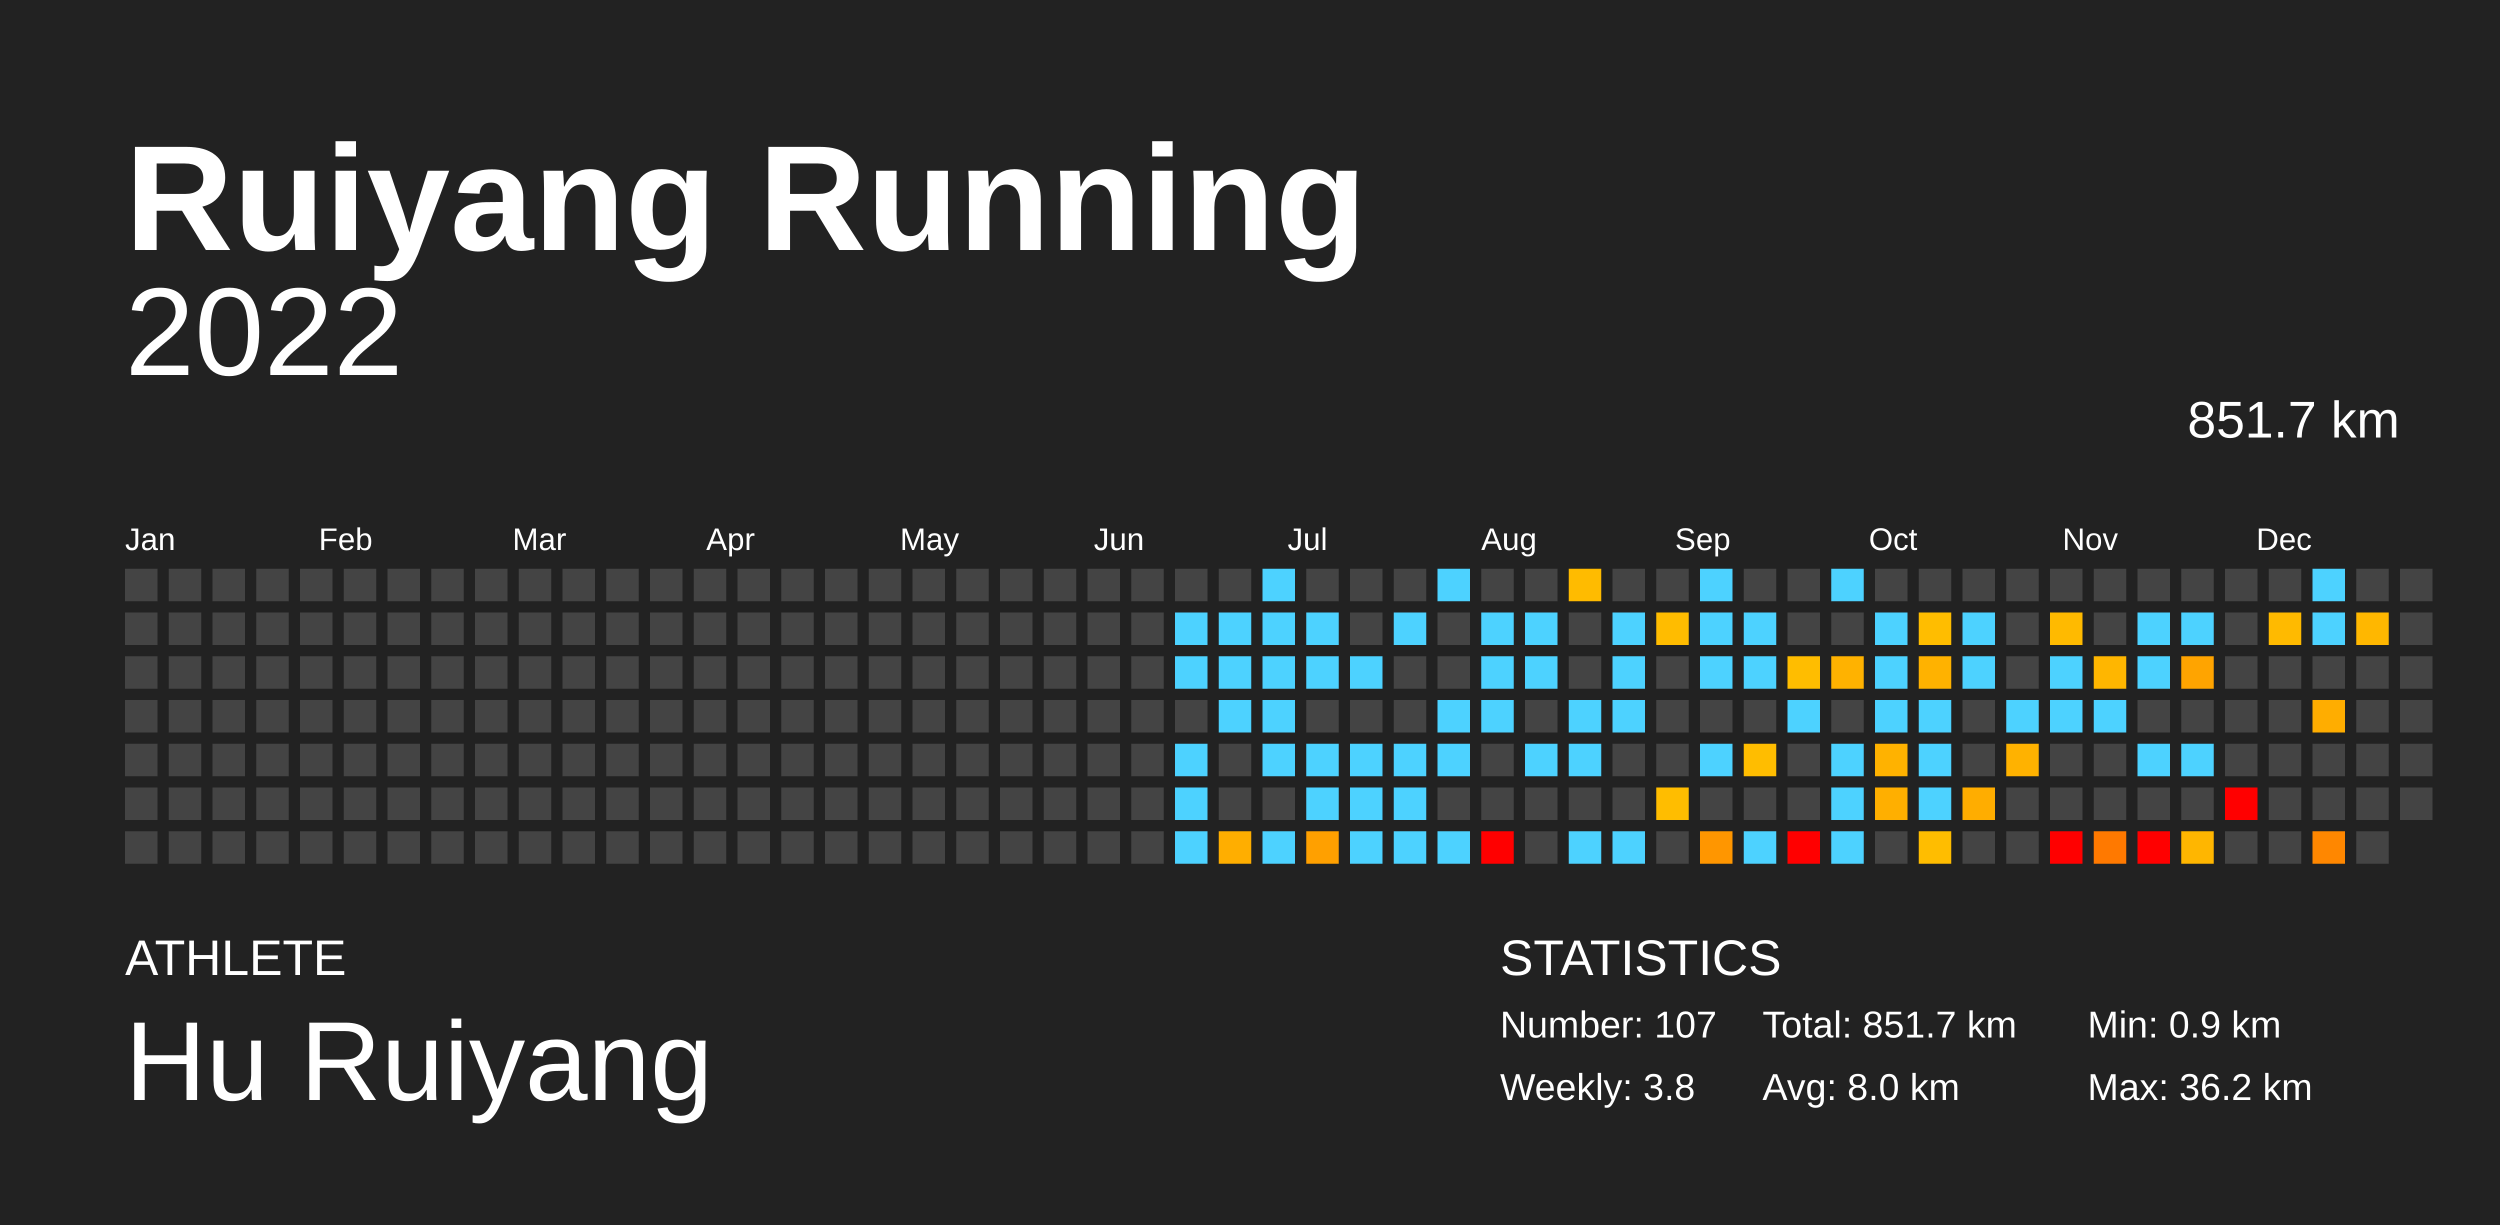
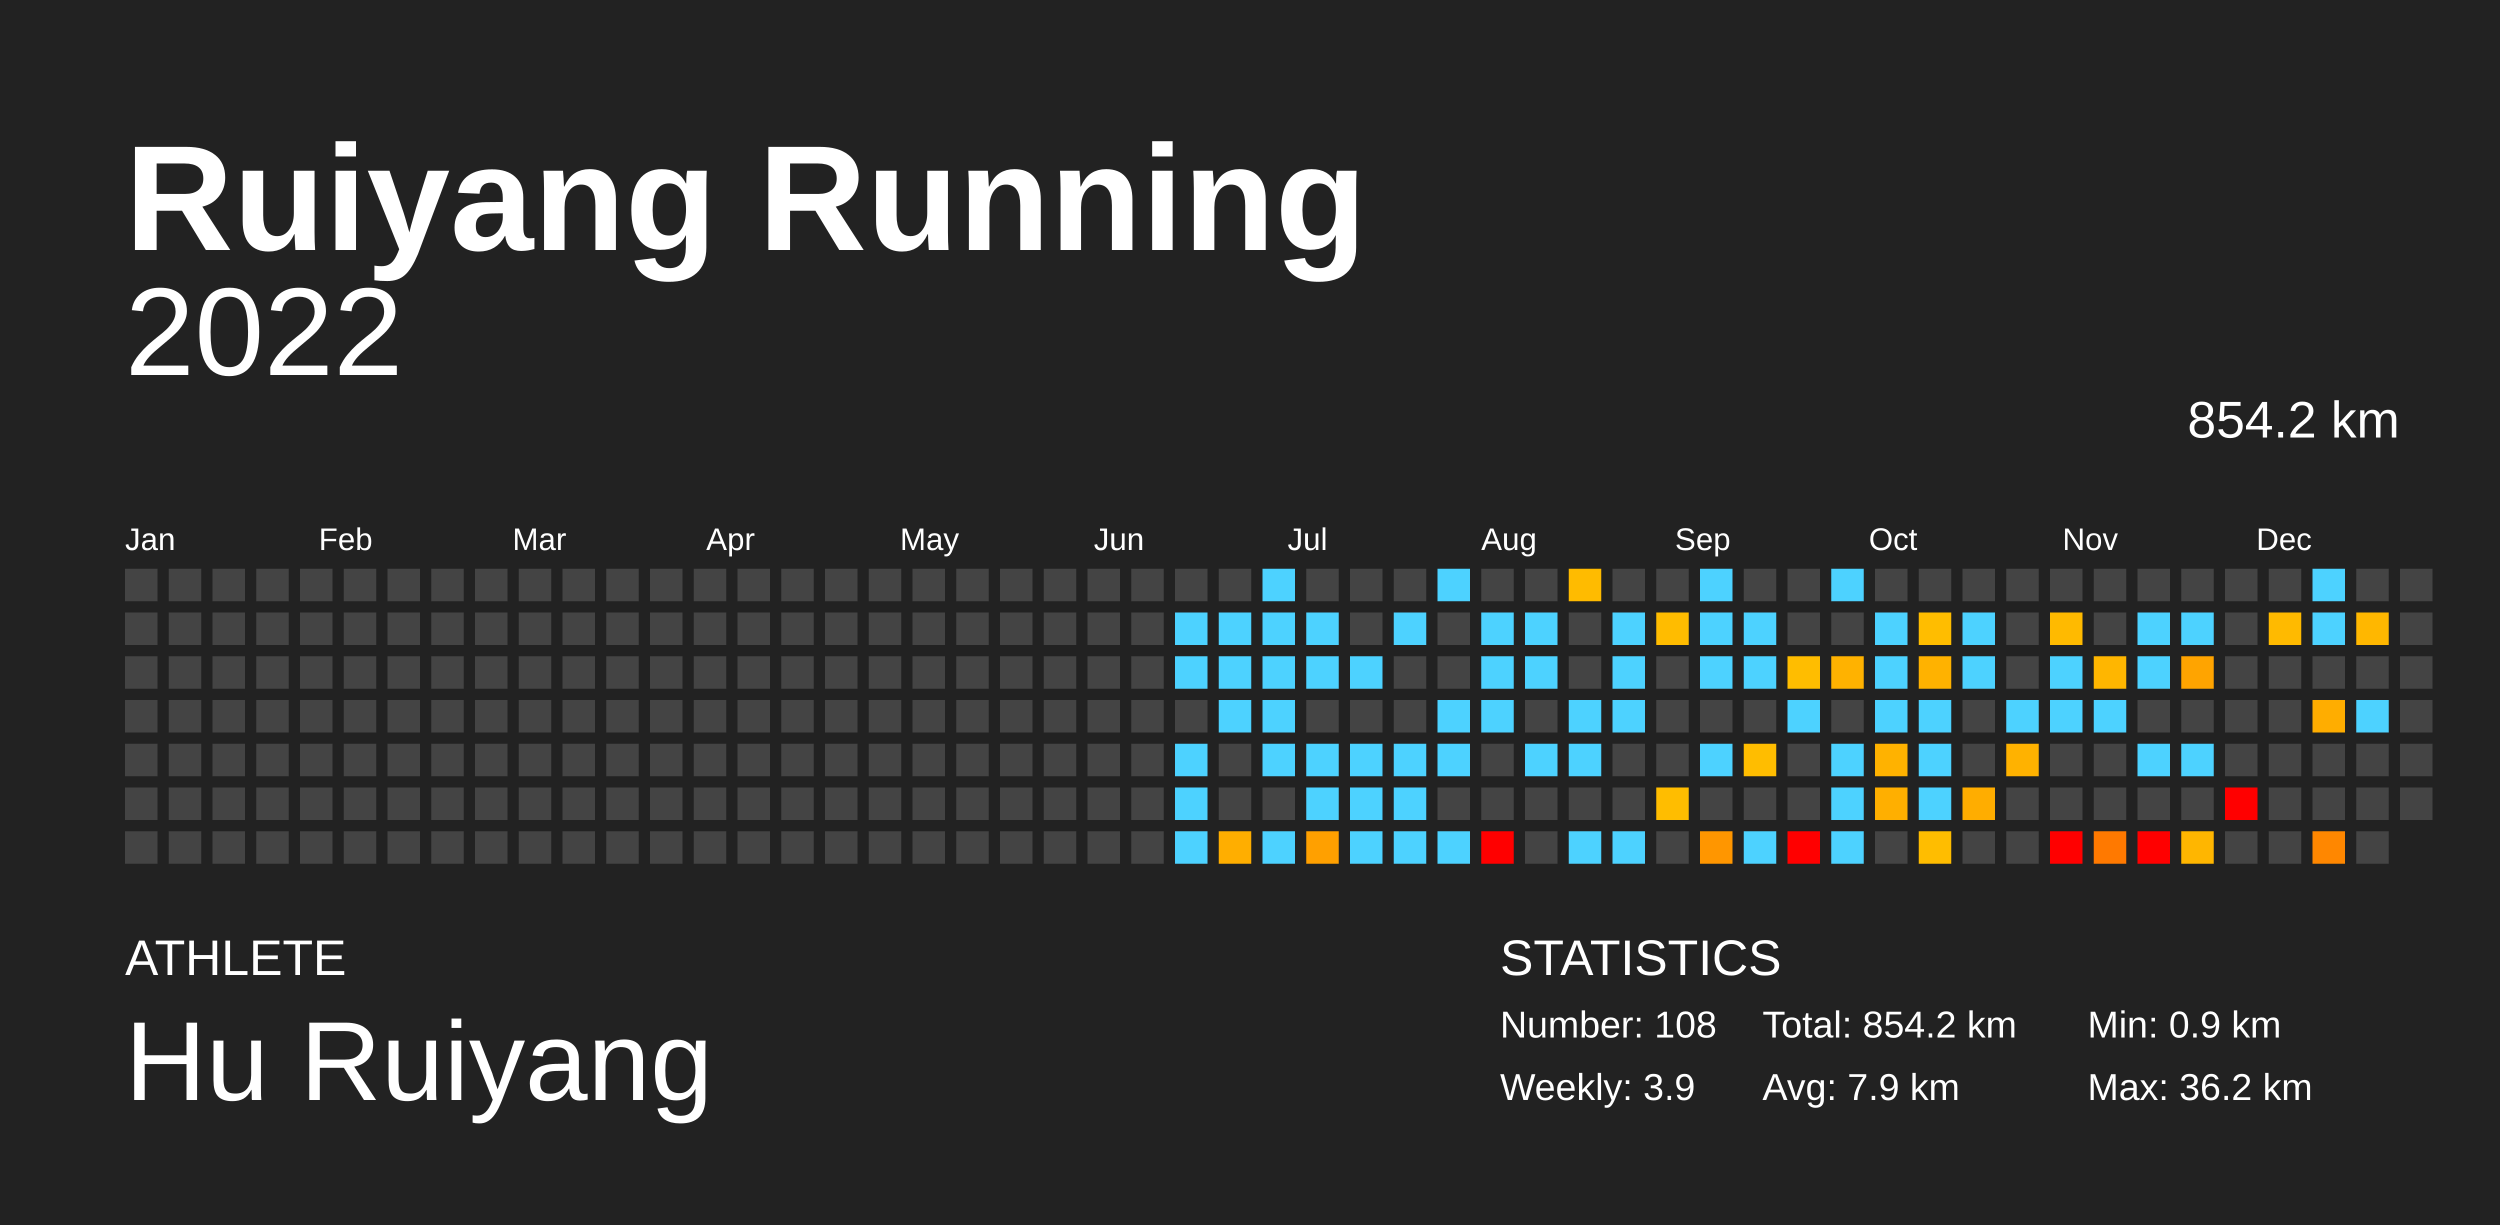
<svg xmlns="http://www.w3.org/2000/svg" baseProfile="full" height="98mm" version="1.1" viewBox="0,0,200,98" width="200mm">
  <defs />
  <rect fill="#222222" height="98" width="200" x="0" y="0" />
  <text fill="#FFFFFF" style="font-size:12px; font-family:Arial; font-weight:bold;" x="10" y="20">Ruiyang Running</text>
  <text fill="#FFFFFF" style="font-size:4px; font-family:Arial" x="10" y="78">ATHLETE</text>
  <text fill="#FFFFFF" style="font-size:9px; font-family:Arial" x="10" y="88">Hu Ruiyang</text>
  <text fill="#FFFFFF" style="font-size:4px; font-family:Arial" x="120" y="78">STATISTICS</text>
-   <text fill="#FFFFFF" style="font-size:3px; font-family:Arial" x="120" y="83">Number: 107</text>
-   <text fill="#FFFFFF" style="font-size:3px; font-family:Arial" x="120" y="88">Weekly: 3.8</text>
-   <text fill="#FFFFFF" style="font-size:3px; font-family:Arial" x="141" y="83">Total: 851.7 km</text>
-   <text fill="#FFFFFF" style="font-size:3px; font-family:Arial" x="141" y="88">Avg: 8.0 km</text>
+   <text fill="#FFFFFF" style="font-size:3px; font-family:Arial" x="120" y="83">Number: 108</text>
+   <text fill="#FFFFFF" style="font-size:3px; font-family:Arial" x="120" y="88">Weekly: 3.9</text>
+   <text fill="#FFFFFF" style="font-size:3px; font-family:Arial" x="141" y="83">Total: 854.2 km</text>
+   <text fill="#FFFFFF" style="font-size:3px; font-family:Arial" x="141" y="88">Avg: 7.9 km</text>
  <text fill="#FFFFFF" style="font-size:3px; font-family:Arial" x="167" y="83">Min: 0.9 km</text>
  <text fill="#FFFFFF" style="font-size:3px; font-family:Arial" x="167" y="88">Max: 36.2 km</text>
  <text alignment-baseline="hanging" fill="#FFFFFF" style="font-size:10.0px; font-family:Arial;" x="10" y="30">2022</text>
-   <text alignment-baseline="hanging" fill="#FFFFFF" style="font-size:4.125px; font-family:Arial;" x="175" y="35">851.7 km</text>
+   <text alignment-baseline="hanging" fill="#FFFFFF" style="font-size:4.125px; font-family:Arial;" x="175" y="35">854.2 km</text>
  <text fill="#FFFFFF" style="font-size:2.5px; font-family:Arial" x="10.0" y="44">Jan</text>
  <text fill="#FFFFFF" style="font-size:2.5px; font-family:Arial" x="25.5" y="44">Feb</text>
  <text fill="#FFFFFF" style="font-size:2.5px; font-family:Arial" x="41.0" y="44">Mar</text>
  <text fill="#FFFFFF" style="font-size:2.5px; font-family:Arial" x="56.5" y="44">Apr</text>
  <text fill="#FFFFFF" style="font-size:2.5px; font-family:Arial" x="72.0" y="44">May</text>
  <text fill="#FFFFFF" style="font-size:2.5px; font-family:Arial" x="87.5" y="44">Jun</text>
  <text fill="#FFFFFF" style="font-size:2.5px; font-family:Arial" x="103.0" y="44">Jul</text>
  <text fill="#FFFFFF" style="font-size:2.5px; font-family:Arial" x="118.5" y="44">Aug</text>
  <text fill="#FFFFFF" style="font-size:2.5px; font-family:Arial" x="134.0" y="44">Sep</text>
  <text fill="#FFFFFF" style="font-size:2.5px; font-family:Arial" x="149.5" y="44">Oct</text>
  <text fill="#FFFFFF" style="font-size:2.5px; font-family:Arial" x="165.0" y="44">Nov</text>
  <text fill="#FFFFFF" style="font-size:2.5px; font-family:Arial" x="180.5" y="44">Dec</text>
  <rect fill="#444444" height="2.6" width="2.6" x="10.0" y="45.5" />
  <rect fill="#444444" height="2.6" width="2.6" x="10.0" y="49.0" />
  <rect fill="#444444" height="2.6" width="2.6" x="10.0" y="52.5" />
  <rect fill="#444444" height="2.6" width="2.6" x="10.0" y="56.0" />
  <rect fill="#444444" height="2.6" width="2.6" x="10.0" y="59.5" />
  <rect fill="#444444" height="2.6" width="2.6" x="10.0" y="63.0" />
  <rect fill="#444444" height="2.6" width="2.6" x="10.0" y="66.5" />
  <rect fill="#444444" height="2.6" width="2.6" x="13.5" y="45.5" />
  <rect fill="#444444" height="2.6" width="2.6" x="13.5" y="49.0" />
  <rect fill="#444444" height="2.6" width="2.6" x="13.5" y="52.5" />
  <rect fill="#444444" height="2.6" width="2.6" x="13.5" y="56.0" />
  <rect fill="#444444" height="2.6" width="2.6" x="13.5" y="59.5" />
  <rect fill="#444444" height="2.6" width="2.6" x="13.5" y="63.0" />
  <rect fill="#444444" height="2.6" width="2.6" x="13.5" y="66.5" />
  <rect fill="#444444" height="2.6" width="2.6" x="17.0" y="45.5" />
  <rect fill="#444444" height="2.6" width="2.6" x="17.0" y="49.0" />
  <rect fill="#444444" height="2.6" width="2.6" x="17.0" y="52.5" />
  <rect fill="#444444" height="2.6" width="2.6" x="17.0" y="56.0" />
  <rect fill="#444444" height="2.6" width="2.6" x="17.0" y="59.5" />
  <rect fill="#444444" height="2.6" width="2.6" x="17.0" y="63.0" />
  <rect fill="#444444" height="2.6" width="2.6" x="17.0" y="66.5" />
  <rect fill="#444444" height="2.6" width="2.6" x="20.5" y="45.5" />
  <rect fill="#444444" height="2.6" width="2.6" x="20.5" y="49.0" />
  <rect fill="#444444" height="2.6" width="2.6" x="20.5" y="52.5" />
  <rect fill="#444444" height="2.6" width="2.6" x="20.5" y="56.0" />
  <rect fill="#444444" height="2.6" width="2.6" x="20.5" y="59.5" />
  <rect fill="#444444" height="2.6" width="2.6" x="20.5" y="63.0" />
  <rect fill="#444444" height="2.6" width="2.6" x="20.5" y="66.5" />
  <rect fill="#444444" height="2.6" width="2.6" x="24.0" y="45.5" />
  <rect fill="#444444" height="2.6" width="2.6" x="24.0" y="49.0" />
  <rect fill="#444444" height="2.6" width="2.6" x="24.0" y="52.5" />
  <rect fill="#444444" height="2.6" width="2.6" x="24.0" y="56.0" />
  <rect fill="#444444" height="2.6" width="2.6" x="24.0" y="59.5" />
  <rect fill="#444444" height="2.6" width="2.6" x="24.0" y="63.0" />
  <rect fill="#444444" height="2.6" width="2.6" x="24.0" y="66.5" />
  <rect fill="#444444" height="2.6" width="2.6" x="27.5" y="45.5" />
  <rect fill="#444444" height="2.6" width="2.6" x="27.5" y="49.0" />
  <rect fill="#444444" height="2.6" width="2.6" x="27.5" y="52.5" />
  <rect fill="#444444" height="2.6" width="2.6" x="27.5" y="56.0" />
  <rect fill="#444444" height="2.6" width="2.6" x="27.5" y="59.5" />
  <rect fill="#444444" height="2.6" width="2.6" x="27.5" y="63.0" />
  <rect fill="#444444" height="2.6" width="2.6" x="27.5" y="66.5" />
  <rect fill="#444444" height="2.6" width="2.6" x="31.0" y="45.5" />
  <rect fill="#444444" height="2.6" width="2.6" x="31.0" y="49.0" />
  <rect fill="#444444" height="2.6" width="2.6" x="31.0" y="52.5" />
  <rect fill="#444444" height="2.6" width="2.6" x="31.0" y="56.0" />
  <rect fill="#444444" height="2.6" width="2.6" x="31.0" y="59.5" />
  <rect fill="#444444" height="2.6" width="2.6" x="31.0" y="63.0" />
  <rect fill="#444444" height="2.6" width="2.6" x="31.0" y="66.5" />
  <rect fill="#444444" height="2.6" width="2.6" x="34.5" y="45.5" />
  <rect fill="#444444" height="2.6" width="2.6" x="34.5" y="49.0" />
  <rect fill="#444444" height="2.6" width="2.6" x="34.5" y="52.5" />
  <rect fill="#444444" height="2.6" width="2.6" x="34.5" y="56.0" />
  <rect fill="#444444" height="2.6" width="2.6" x="34.5" y="59.5" />
  <rect fill="#444444" height="2.6" width="2.6" x="34.5" y="63.0" />
  <rect fill="#444444" height="2.6" width="2.6" x="34.5" y="66.5" />
  <rect fill="#444444" height="2.6" width="2.6" x="38.0" y="45.5" />
  <rect fill="#444444" height="2.6" width="2.6" x="38.0" y="49.0" />
  <rect fill="#444444" height="2.6" width="2.6" x="38.0" y="52.5" />
  <rect fill="#444444" height="2.6" width="2.6" x="38.0" y="56.0" />
  <rect fill="#444444" height="2.6" width="2.6" x="38.0" y="59.5" />
  <rect fill="#444444" height="2.6" width="2.6" x="38.0" y="63.0" />
  <rect fill="#444444" height="2.6" width="2.6" x="38.0" y="66.5" />
  <rect fill="#444444" height="2.6" width="2.6" x="41.5" y="45.5" />
  <rect fill="#444444" height="2.6" width="2.6" x="41.5" y="49.0" />
  <rect fill="#444444" height="2.6" width="2.6" x="41.5" y="52.5" />
  <rect fill="#444444" height="2.6" width="2.6" x="41.5" y="56.0" />
  <rect fill="#444444" height="2.6" width="2.6" x="41.5" y="59.5" />
  <rect fill="#444444" height="2.6" width="2.6" x="41.5" y="63.0" />
  <rect fill="#444444" height="2.6" width="2.6" x="41.5" y="66.5" />
  <rect fill="#444444" height="2.6" width="2.6" x="45.0" y="45.5" />
  <rect fill="#444444" height="2.6" width="2.6" x="45.0" y="49.0" />
  <rect fill="#444444" height="2.6" width="2.6" x="45.0" y="52.5" />
  <rect fill="#444444" height="2.6" width="2.6" x="45.0" y="56.0" />
  <rect fill="#444444" height="2.6" width="2.6" x="45.0" y="59.5" />
  <rect fill="#444444" height="2.6" width="2.6" x="45.0" y="63.0" />
  <rect fill="#444444" height="2.6" width="2.6" x="45.0" y="66.5" />
  <rect fill="#444444" height="2.6" width="2.6" x="48.5" y="45.5" />
  <rect fill="#444444" height="2.6" width="2.6" x="48.5" y="49.0" />
  <rect fill="#444444" height="2.6" width="2.6" x="48.5" y="52.5" />
  <rect fill="#444444" height="2.6" width="2.6" x="48.5" y="56.0" />
  <rect fill="#444444" height="2.6" width="2.6" x="48.5" y="59.5" />
  <rect fill="#444444" height="2.6" width="2.6" x="48.5" y="63.0" />
  <rect fill="#444444" height="2.6" width="2.6" x="48.5" y="66.5" />
  <rect fill="#444444" height="2.6" width="2.6" x="52.0" y="45.5" />
  <rect fill="#444444" height="2.6" width="2.6" x="52.0" y="49.0" />
  <rect fill="#444444" height="2.6" width="2.6" x="52.0" y="52.5" />
  <rect fill="#444444" height="2.6" width="2.6" x="52.0" y="56.0" />
  <rect fill="#444444" height="2.6" width="2.6" x="52.0" y="59.5" />
  <rect fill="#444444" height="2.6" width="2.6" x="52.0" y="63.0" />
  <rect fill="#444444" height="2.6" width="2.6" x="52.0" y="66.5" />
  <rect fill="#444444" height="2.6" width="2.6" x="55.5" y="45.5" />
  <rect fill="#444444" height="2.6" width="2.6" x="55.5" y="49.0" />
  <rect fill="#444444" height="2.6" width="2.6" x="55.5" y="52.5" />
  <rect fill="#444444" height="2.6" width="2.6" x="55.5" y="56.0" />
  <rect fill="#444444" height="2.6" width="2.6" x="55.5" y="59.5" />
  <rect fill="#444444" height="2.6" width="2.6" x="55.5" y="63.0" />
  <rect fill="#444444" height="2.6" width="2.6" x="55.5" y="66.5" />
  <rect fill="#444444" height="2.6" width="2.6" x="59.0" y="45.5" />
  <rect fill="#444444" height="2.6" width="2.6" x="59.0" y="49.0" />
  <rect fill="#444444" height="2.6" width="2.6" x="59.0" y="52.5" />
  <rect fill="#444444" height="2.6" width="2.6" x="59.0" y="56.0" />
  <rect fill="#444444" height="2.6" width="2.6" x="59.0" y="59.5" />
  <rect fill="#444444" height="2.6" width="2.6" x="59.0" y="63.0" />
  <rect fill="#444444" height="2.6" width="2.6" x="59.0" y="66.5" />
  <rect fill="#444444" height="2.6" width="2.6" x="62.5" y="45.5" />
  <rect fill="#444444" height="2.6" width="2.6" x="62.5" y="49.0" />
  <rect fill="#444444" height="2.6" width="2.6" x="62.5" y="52.5" />
  <rect fill="#444444" height="2.6" width="2.6" x="62.5" y="56.0" />
  <rect fill="#444444" height="2.6" width="2.6" x="62.5" y="59.5" />
  <rect fill="#444444" height="2.6" width="2.6" x="62.5" y="63.0" />
  <rect fill="#444444" height="2.6" width="2.6" x="62.5" y="66.5" />
  <rect fill="#444444" height="2.6" width="2.6" x="66.0" y="45.5" />
  <rect fill="#444444" height="2.6" width="2.6" x="66.0" y="49.0" />
  <rect fill="#444444" height="2.6" width="2.6" x="66.0" y="52.5" />
  <rect fill="#444444" height="2.6" width="2.6" x="66.0" y="56.0" />
  <rect fill="#444444" height="2.6" width="2.6" x="66.0" y="59.5" />
  <rect fill="#444444" height="2.6" width="2.6" x="66.0" y="63.0" />
  <rect fill="#444444" height="2.6" width="2.6" x="66.0" y="66.5" />
  <rect fill="#444444" height="2.6" width="2.6" x="69.5" y="45.5" />
  <rect fill="#444444" height="2.6" width="2.6" x="69.5" y="49.0" />
  <rect fill="#444444" height="2.6" width="2.6" x="69.5" y="52.5" />
  <rect fill="#444444" height="2.6" width="2.6" x="69.5" y="56.0" />
  <rect fill="#444444" height="2.6" width="2.6" x="69.5" y="59.5" />
  <rect fill="#444444" height="2.6" width="2.6" x="69.5" y="63.0" />
  <rect fill="#444444" height="2.6" width="2.6" x="69.5" y="66.5" />
  <rect fill="#444444" height="2.6" width="2.6" x="73.0" y="45.5" />
  <rect fill="#444444" height="2.6" width="2.6" x="73.0" y="49.0" />
  <rect fill="#444444" height="2.6" width="2.6" x="73.0" y="52.5" />
  <rect fill="#444444" height="2.6" width="2.6" x="73.0" y="56.0" />
  <rect fill="#444444" height="2.6" width="2.6" x="73.0" y="59.5" />
  <rect fill="#444444" height="2.6" width="2.6" x="73.0" y="63.0" />
  <rect fill="#444444" height="2.6" width="2.6" x="73.0" y="66.5" />
  <rect fill="#444444" height="2.6" width="2.6" x="76.5" y="45.5" />
  <rect fill="#444444" height="2.6" width="2.6" x="76.5" y="49.0" />
  <rect fill="#444444" height="2.6" width="2.6" x="76.5" y="52.5" />
  <rect fill="#444444" height="2.6" width="2.6" x="76.5" y="56.0" />
  <rect fill="#444444" height="2.6" width="2.6" x="76.5" y="59.5" />
  <rect fill="#444444" height="2.6" width="2.6" x="76.5" y="63.0" />
  <rect fill="#444444" height="2.6" width="2.6" x="76.5" y="66.5" />
  <rect fill="#444444" height="2.6" width="2.6" x="80.0" y="45.5" />
  <rect fill="#444444" height="2.6" width="2.6" x="80.0" y="49.0" />
  <rect fill="#444444" height="2.6" width="2.6" x="80.0" y="52.5" />
  <rect fill="#444444" height="2.6" width="2.6" x="80.0" y="56.0" />
  <rect fill="#444444" height="2.6" width="2.6" x="80.0" y="59.5" />
  <rect fill="#444444" height="2.6" width="2.6" x="80.0" y="63.0" />
  <rect fill="#444444" height="2.6" width="2.6" x="80.0" y="66.5" />
  <rect fill="#444444" height="2.6" width="2.6" x="83.5" y="45.5" />
  <rect fill="#444444" height="2.6" width="2.6" x="83.5" y="49.0" />
  <rect fill="#444444" height="2.6" width="2.6" x="83.5" y="52.5" />
  <rect fill="#444444" height="2.6" width="2.6" x="83.5" y="56.0" />
  <rect fill="#444444" height="2.6" width="2.6" x="83.5" y="59.5" />
  <rect fill="#444444" height="2.6" width="2.6" x="83.5" y="63.0" />
  <rect fill="#444444" height="2.6" width="2.6" x="83.5" y="66.5" />
  <rect fill="#444444" height="2.6" width="2.6" x="87.0" y="45.5" />
  <rect fill="#444444" height="2.6" width="2.6" x="87.0" y="49.0" />
  <rect fill="#444444" height="2.6" width="2.6" x="87.0" y="52.5" />
  <rect fill="#444444" height="2.6" width="2.6" x="87.0" y="56.0" />
  <rect fill="#444444" height="2.6" width="2.6" x="87.0" y="59.5" />
  <rect fill="#444444" height="2.6" width="2.6" x="87.0" y="63.0" />
  <rect fill="#444444" height="2.6" width="2.6" x="87.0" y="66.5" />
  <rect fill="#444444" height="2.6" width="2.6" x="90.5" y="45.5" />
  <rect fill="#444444" height="2.6" width="2.6" x="90.5" y="49.0" />
  <rect fill="#444444" height="2.6" width="2.6" x="90.5" y="52.5" />
  <rect fill="#444444" height="2.6" width="2.6" x="90.5" y="56.0" />
  <rect fill="#444444" height="2.6" width="2.6" x="90.5" y="59.5" />
  <rect fill="#444444" height="2.6" width="2.6" x="90.5" y="63.0" />
  <rect fill="#444444" height="2.6" width="2.6" x="90.5" y="66.5" />
  <rect fill="#444444" height="2.6" width="2.6" x="94.0" y="45.5" />
  <rect fill="#4dd2ff" height="2.6" width="2.6" x="94.0" y="49.0" />
  <rect fill="#4dd2ff" height="2.6" width="2.6" x="94.0" y="52.5" />
  <rect fill="#444444" height="2.6" width="2.6" x="94.0" y="56.0" />
  <rect fill="#4dd2ff" height="2.6" width="2.6" x="94.0" y="59.5" />
  <rect fill="#4dd2ff" height="2.6" width="2.6" x="94.0" y="63.0" />
  <rect fill="#4dd2ff" height="2.6" width="2.6" x="94.0" y="66.5" />
  <rect fill="#444444" height="2.6" width="2.6" x="97.5" y="45.5" />
  <rect fill="#4dd2ff" height="2.6" width="2.6" x="97.5" y="49.0" />
  <rect fill="#4dd2ff" height="2.6" width="2.6" x="97.5" y="52.5" />
  <rect fill="#4dd2ff" height="2.6" width="2.6" x="97.5" y="56.0" />
  <rect fill="#444444" height="2.6" width="2.6" x="97.5" y="59.5" />
  <rect fill="#444444" height="2.6" width="2.6" x="97.5" y="63.0" />
  <rect fill="#ffae00" height="2.6" width="2.6" x="97.5" y="66.5" />
  <rect fill="#4dd2ff" height="2.6" width="2.6" x="101.0" y="45.5" />
  <rect fill="#4dd2ff" height="2.6" width="2.6" x="101.0" y="49.0" />
  <rect fill="#4dd2ff" height="2.6" width="2.6" x="101.0" y="52.5" />
  <rect fill="#4dd2ff" height="2.6" width="2.6" x="101.0" y="56.0" />
  <rect fill="#4dd2ff" height="2.6" width="2.6" x="101.0" y="59.5" />
  <rect fill="#444444" height="2.6" width="2.6" x="101.0" y="63.0" />
  <rect fill="#4dd2ff" height="2.6" width="2.6" x="101.0" y="66.5" />
  <rect fill="#444444" height="2.6" width="2.6" x="104.5" y="45.5" />
  <rect fill="#4dd2ff" height="2.6" width="2.6" x="104.5" y="49.0" />
  <rect fill="#4dd2ff" height="2.6" width="2.6" x="104.5" y="52.5" />
  <rect fill="#444444" height="2.6" width="2.6" x="104.5" y="56.0" />
  <rect fill="#4dd2ff" height="2.6" width="2.6" x="104.5" y="59.5" />
  <rect fill="#4dd2ff" height="2.6" width="2.6" x="104.5" y="63.0" />
  <rect fill="#ffa000" height="2.6" width="2.6" x="104.5" y="66.5" />
  <rect fill="#444444" height="2.6" width="2.6" x="108.0" y="45.5" />
  <rect fill="#444444" height="2.6" width="2.6" x="108.0" y="49.0" />
  <rect fill="#4dd2ff" height="2.6" width="2.6" x="108.0" y="52.5" />
  <rect fill="#444444" height="2.6" width="2.6" x="108.0" y="56.0" />
  <rect fill="#4dd2ff" height="2.6" width="2.6" x="108.0" y="59.5" />
  <rect fill="#4dd2ff" height="2.6" width="2.6" x="108.0" y="63.0" />
  <rect fill="#4dd2ff" height="2.6" width="2.6" x="108.0" y="66.5" />
  <rect fill="#444444" height="2.6" width="2.6" x="111.5" y="45.5" />
  <rect fill="#4dd2ff" height="2.6" width="2.6" x="111.5" y="49.0" />
  <rect fill="#444444" height="2.6" width="2.6" x="111.5" y="52.5" />
  <rect fill="#444444" height="2.6" width="2.6" x="111.5" y="56.0" />
  <rect fill="#4dd2ff" height="2.6" width="2.6" x="111.5" y="59.5" />
  <rect fill="#4dd2ff" height="2.6" width="2.6" x="111.5" y="63.0" />
  <rect fill="#4dd2ff" height="2.6" width="2.6" x="111.5" y="66.5" />
  <rect fill="#4dd2ff" height="2.6" width="2.6" x="115.0" y="45.5" />
  <rect fill="#444444" height="2.6" width="2.6" x="115.0" y="49.0" />
  <rect fill="#444444" height="2.6" width="2.6" x="115.0" y="52.5" />
  <rect fill="#4dd2ff" height="2.6" width="2.6" x="115.0" y="56.0" />
  <rect fill="#4dd2ff" height="2.6" width="2.6" x="115.0" y="59.5" />
  <rect fill="#444444" height="2.6" width="2.6" x="115.0" y="63.0" />
  <rect fill="#4dd2ff" height="2.6" width="2.6" x="115.0" y="66.5" />
  <rect fill="#444444" height="2.6" width="2.6" x="118.5" y="45.5" />
  <rect fill="#4dd2ff" height="2.6" width="2.6" x="118.5" y="49.0" />
  <rect fill="#4dd2ff" height="2.6" width="2.6" x="118.5" y="52.5" />
  <rect fill="#4dd2ff" height="2.6" width="2.6" x="118.5" y="56.0" />
  <rect fill="#444444" height="2.6" width="2.6" x="118.5" y="59.5" />
  <rect fill="#444444" height="2.6" width="2.6" x="118.5" y="63.0" />
  <rect fill="red" height="2.6" width="2.6" x="118.5" y="66.5" />
  <rect fill="#444444" height="2.6" width="2.6" x="122.0" y="45.5" />
  <rect fill="#4dd2ff" height="2.6" width="2.6" x="122.0" y="49.0" />
  <rect fill="#4dd2ff" height="2.6" width="2.6" x="122.0" y="52.5" />
  <rect fill="#444444" height="2.6" width="2.6" x="122.0" y="56.0" />
  <rect fill="#4dd2ff" height="2.6" width="2.6" x="122.0" y="59.5" />
  <rect fill="#444444" height="2.6" width="2.6" x="122.0" y="63.0" />
  <rect fill="#444444" height="2.6" width="2.6" x="122.0" y="66.5" />
  <rect fill="#ffbb00" height="2.6" width="2.6" x="125.5" y="45.5" />
  <rect fill="#444444" height="2.6" width="2.6" x="125.5" y="49.0" />
  <rect fill="#444444" height="2.6" width="2.6" x="125.5" y="52.5" />
  <rect fill="#4dd2ff" height="2.6" width="2.6" x="125.5" y="56.0" />
  <rect fill="#4dd2ff" height="2.6" width="2.6" x="125.5" y="59.5" />
  <rect fill="#444444" height="2.6" width="2.6" x="125.5" y="63.0" />
  <rect fill="#4dd2ff" height="2.6" width="2.6" x="125.5" y="66.5" />
  <rect fill="#444444" height="2.6" width="2.6" x="129.0" y="45.5" />
  <rect fill="#4dd2ff" height="2.6" width="2.6" x="129.0" y="49.0" />
  <rect fill="#4dd2ff" height="2.6" width="2.6" x="129.0" y="52.5" />
  <rect fill="#4dd2ff" height="2.6" width="2.6" x="129.0" y="56.0" />
  <rect fill="#444444" height="2.6" width="2.6" x="129.0" y="59.5" />
  <rect fill="#444444" height="2.6" width="2.6" x="129.0" y="63.0" />
  <rect fill="#4dd2ff" height="2.6" width="2.6" x="129.0" y="66.5" />
  <rect fill="#444444" height="2.6" width="2.6" x="132.5" y="45.5" />
  <rect fill="#ffbc00" height="2.6" width="2.6" x="132.5" y="49.0" />
  <rect fill="#444444" height="2.6" width="2.6" x="132.5" y="52.5" />
  <rect fill="#444444" height="2.6" width="2.6" x="132.5" y="56.0" />
  <rect fill="#444444" height="2.6" width="2.6" x="132.5" y="59.5" />
  <rect fill="#ffbd00" height="2.6" width="2.6" x="132.5" y="63.0" />
  <rect fill="#444444" height="2.6" width="2.6" x="132.5" y="66.5" />
  <rect fill="#4dd2ff" height="2.6" width="2.6" x="136.0" y="45.5" />
  <rect fill="#4dd2ff" height="2.6" width="2.6" x="136.0" y="49.0" />
  <rect fill="#4dd2ff" height="2.6" width="2.6" x="136.0" y="52.5" />
  <rect fill="#444444" height="2.6" width="2.6" x="136.0" y="56.0" />
  <rect fill="#4dd2ff" height="2.6" width="2.6" x="136.0" y="59.5" />
  <rect fill="#444444" height="2.6" width="2.6" x="136.0" y="63.0" />
  <rect fill="#ff9600" height="2.6" width="2.6" x="136.0" y="66.5" />
  <rect fill="#444444" height="2.6" width="2.6" x="139.5" y="45.5" />
  <rect fill="#4dd2ff" height="2.6" width="2.6" x="139.5" y="49.0" />
  <rect fill="#4dd2ff" height="2.6" width="2.6" x="139.5" y="52.5" />
  <rect fill="#444444" height="2.6" width="2.6" x="139.5" y="56.0" />
  <rect fill="#ffbd00" height="2.6" width="2.6" x="139.5" y="59.5" />
  <rect fill="#444444" height="2.6" width="2.6" x="139.5" y="63.0" />
  <rect fill="#4dd2ff" height="2.6" width="2.6" x="139.5" y="66.5" />
  <rect fill="#444444" height="2.6" width="2.6" x="143.0" y="45.5" />
  <rect fill="#444444" height="2.6" width="2.6" x="143.0" y="49.0" />
  <rect fill="#ffbd00" height="2.6" width="2.6" x="143.0" y="52.5" />
  <rect fill="#4dd2ff" height="2.6" width="2.6" x="143.0" y="56.0" />
  <rect fill="#444444" height="2.6" width="2.6" x="143.0" y="59.5" />
  <rect fill="#444444" height="2.6" width="2.6" x="143.0" y="63.0" />
  <rect fill="red" height="2.6" width="2.6" x="143.0" y="66.5" />
  <rect fill="#4dd2ff" height="2.6" width="2.6" x="146.5" y="45.5" />
  <rect fill="#444444" height="2.6" width="2.6" x="146.5" y="49.0" />
  <rect fill="#ffb200" height="2.6" width="2.6" x="146.5" y="52.5" />
  <rect fill="#444444" height="2.6" width="2.6" x="146.5" y="56.0" />
  <rect fill="#4dd2ff" height="2.6" width="2.6" x="146.5" y="59.5" />
  <rect fill="#4dd2ff" height="2.6" width="2.6" x="146.5" y="63.0" />
  <rect fill="#4dd2ff" height="2.6" width="2.6" x="146.5" y="66.5" />
  <rect fill="#444444" height="2.6" width="2.6" x="150.0" y="45.5" />
  <rect fill="#4dd2ff" height="2.6" width="2.6" x="150.0" y="49.0" />
  <rect fill="#4dd2ff" height="2.6" width="2.6" x="150.0" y="52.5" />
  <rect fill="#4dd2ff" height="2.6" width="2.6" x="150.0" y="56.0" />
  <rect fill="#ffb200" height="2.6" width="2.6" x="150.0" y="59.5" />
  <rect fill="#ffaf00" height="2.6" width="2.6" x="150.0" y="63.0" />
  <rect fill="#444444" height="2.6" width="2.6" x="150.0" y="66.5" />
  <rect fill="#444444" height="2.6" width="2.6" x="153.5" y="45.5" />
  <rect fill="#ffbd00" height="2.6" width="2.6" x="153.5" y="49.0" />
  <rect fill="#ffb200" height="2.6" width="2.6" x="153.5" y="52.5" />
  <rect fill="#4dd2ff" height="2.6" width="2.6" x="153.5" y="56.0" />
  <rect fill="#4dd2ff" height="2.6" width="2.6" x="153.5" y="59.5" />
  <rect fill="#4dd2ff" height="2.6" width="2.6" x="153.5" y="63.0" />
  <rect fill="#ffbd00" height="2.6" width="2.6" x="153.5" y="66.5" />
  <rect fill="#444444" height="2.6" width="2.6" x="157.0" y="45.5" />
  <rect fill="#4dd2ff" height="2.6" width="2.6" x="157.0" y="49.0" />
  <rect fill="#4dd2ff" height="2.6" width="2.6" x="157.0" y="52.5" />
  <rect fill="#444444" height="2.6" width="2.6" x="157.0" y="56.0" />
  <rect fill="#444444" height="2.6" width="2.6" x="157.0" y="59.5" />
  <rect fill="#ffad00" height="2.6" width="2.6" x="157.0" y="63.0" />
  <rect fill="#444444" height="2.6" width="2.6" x="157.0" y="66.5" />
  <rect fill="#444444" height="2.6" width="2.6" x="160.5" y="45.5" />
  <rect fill="#444444" height="2.6" width="2.6" x="160.5" y="49.0" />
  <rect fill="#444444" height="2.6" width="2.6" x="160.5" y="52.5" />
  <rect fill="#4dd2ff" height="2.6" width="2.6" x="160.5" y="56.0" />
  <rect fill="#ffb200" height="2.6" width="2.6" x="160.5" y="59.5" />
  <rect fill="#444444" height="2.6" width="2.6" x="160.5" y="63.0" />
  <rect fill="#444444" height="2.6" width="2.6" x="160.5" y="66.5" />
  <rect fill="#444444" height="2.6" width="2.6" x="164.0" y="45.5" />
  <rect fill="#ffba00" height="2.6" width="2.6" x="164.0" y="49.0" />
  <rect fill="#4dd2ff" height="2.6" width="2.6" x="164.0" y="52.5" />
  <rect fill="#4dd2ff" height="2.6" width="2.6" x="164.0" y="56.0" />
  <rect fill="#444444" height="2.6" width="2.6" x="164.0" y="59.5" />
  <rect fill="#444444" height="2.6" width="2.6" x="164.0" y="63.0" />
  <rect fill="red" height="2.6" width="2.6" x="164.0" y="66.5" />
  <rect fill="#444444" height="2.6" width="2.6" x="167.5" y="45.5" />
  <rect fill="#444444" height="2.6" width="2.6" x="167.5" y="49.0" />
  <rect fill="#ffb600" height="2.6" width="2.6" x="167.5" y="52.5" />
  <rect fill="#4dd2ff" height="2.6" width="2.6" x="167.5" y="56.0" />
  <rect fill="#444444" height="2.6" width="2.6" x="167.5" y="59.5" />
  <rect fill="#444444" height="2.6" width="2.6" x="167.5" y="63.0" />
  <rect fill="#ff7900" height="2.6" width="2.6" x="167.5" y="66.5" />
  <rect fill="#444444" height="2.6" width="2.6" x="171.0" y="45.5" />
  <rect fill="#4dd2ff" height="2.6" width="2.6" x="171.0" y="49.0" />
  <rect fill="#4dd2ff" height="2.6" width="2.6" x="171.0" y="52.5" />
  <rect fill="#444444" height="2.6" width="2.6" x="171.0" y="56.0" />
  <rect fill="#4dd2ff" height="2.6" width="2.6" x="171.0" y="59.5" />
  <rect fill="#444444" height="2.6" width="2.6" x="171.0" y="63.0" />
  <rect fill="red" height="2.6" width="2.6" x="171.0" y="66.5" />
  <rect fill="#444444" height="2.6" width="2.6" x="174.5" y="45.5" />
  <rect fill="#4dd2ff" height="2.6" width="2.6" x="174.5" y="49.0" />
  <rect fill="#ffa400" height="2.6" width="2.6" x="174.5" y="52.5" />
  <rect fill="#444444" height="2.6" width="2.6" x="174.5" y="56.0" />
  <rect fill="#4dd2ff" height="2.6" width="2.6" x="174.5" y="59.5" />
  <rect fill="#444444" height="2.6" width="2.6" x="174.5" y="63.0" />
  <rect fill="#ffb600" height="2.6" width="2.6" x="174.5" y="66.5" />
  <rect fill="#444444" height="2.6" width="2.6" x="178.0" y="45.5" />
  <rect fill="#444444" height="2.6" width="2.6" x="178.0" y="49.0" />
  <rect fill="#444444" height="2.6" width="2.6" x="178.0" y="52.5" />
  <rect fill="#444444" height="2.6" width="2.6" x="178.0" y="56.0" />
  <rect fill="#444444" height="2.6" width="2.6" x="178.0" y="59.5" />
  <rect fill="red" height="2.6" width="2.6" x="178.0" y="63.0" />
  <rect fill="#444444" height="2.6" width="2.6" x="178.0" y="66.5" />
  <rect fill="#444444" height="2.6" width="2.6" x="181.5" y="45.5" />
  <rect fill="#ffba00" height="2.6" width="2.6" x="181.5" y="49.0" />
  <rect fill="#444444" height="2.6" width="2.6" x="181.5" y="52.5" />
  <rect fill="#444444" height="2.6" width="2.6" x="181.5" y="56.0" />
  <rect fill="#444444" height="2.6" width="2.6" x="181.5" y="59.5" />
  <rect fill="#444444" height="2.6" width="2.6" x="181.5" y="63.0" />
  <rect fill="#444444" height="2.6" width="2.6" x="181.5" y="66.5" />
  <rect fill="#4dd2ff" height="2.6" width="2.6" x="185.0" y="45.5" />
  <rect fill="#4dd2ff" height="2.6" width="2.6" x="185.0" y="49.0" />
  <rect fill="#444444" height="2.6" width="2.6" x="185.0" y="52.5" />
  <rect fill="#ffad00" height="2.6" width="2.6" x="185.0" y="56.0" />
  <rect fill="#444444" height="2.6" width="2.6" x="185.0" y="59.5" />
  <rect fill="#444444" height="2.6" width="2.6" x="185.0" y="63.0" />
  <rect fill="#ff8700" height="2.6" width="2.6" x="185.0" y="66.5" />
  <rect fill="#444444" height="2.6" width="2.6" x="188.5" y="45.5" />
  <rect fill="#ffb700" height="2.6" width="2.6" x="188.5" y="49.0" />
  <rect fill="#444444" height="2.6" width="2.6" x="188.5" y="52.5" />
-   <rect fill="#444444" height="2.6" width="2.6" x="188.5" y="56.0" />
+   <rect fill="#4dd2ff" height="2.6" width="2.6" x="188.5" y="56.0" />
  <rect fill="#444444" height="2.6" width="2.6" x="188.5" y="59.5" />
  <rect fill="#444444" height="2.6" width="2.6" x="188.5" y="63.0" />
  <rect fill="#444444" height="2.6" width="2.6" x="188.5" y="66.5" />
  <rect fill="#444444" height="2.6" width="2.6" x="192.0" y="45.5" />
  <rect fill="#444444" height="2.6" width="2.6" x="192.0" y="49.0" />
  <rect fill="#444444" height="2.6" width="2.6" x="192.0" y="52.5" />
  <rect fill="#444444" height="2.6" width="2.6" x="192.0" y="56.0" />
  <rect fill="#444444" height="2.6" width="2.6" x="192.0" y="59.5" />
  <rect fill="#444444" height="2.6" width="2.6" x="192.0" y="63.0" />
</svg>
